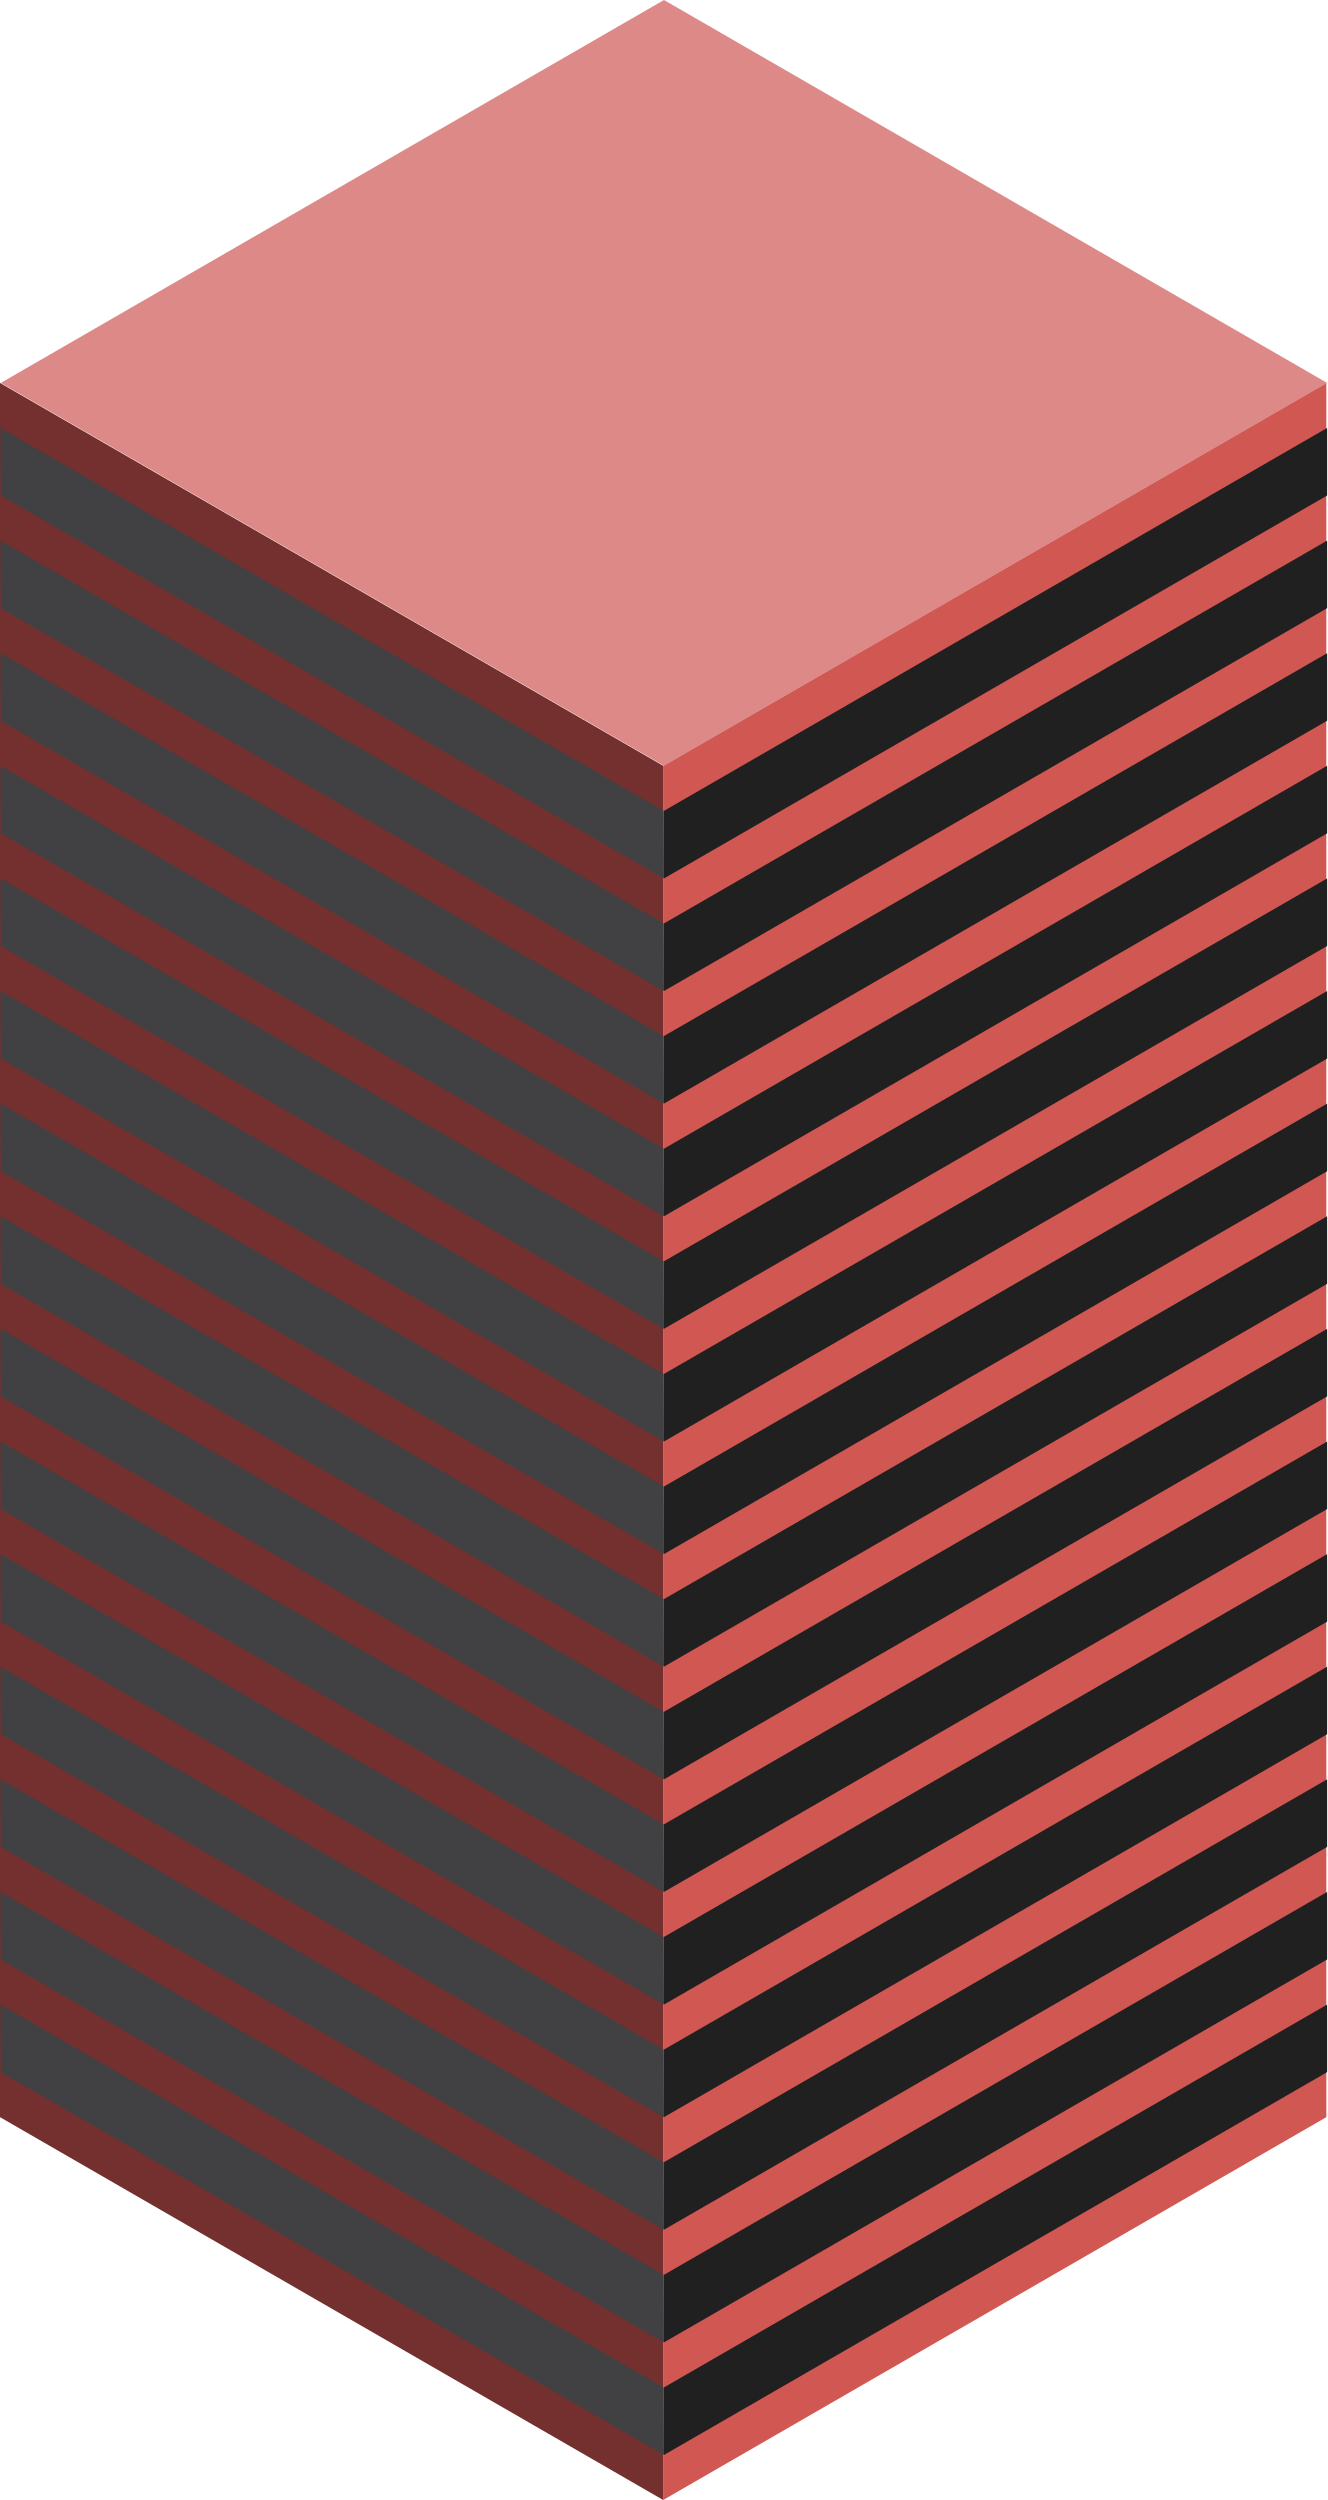
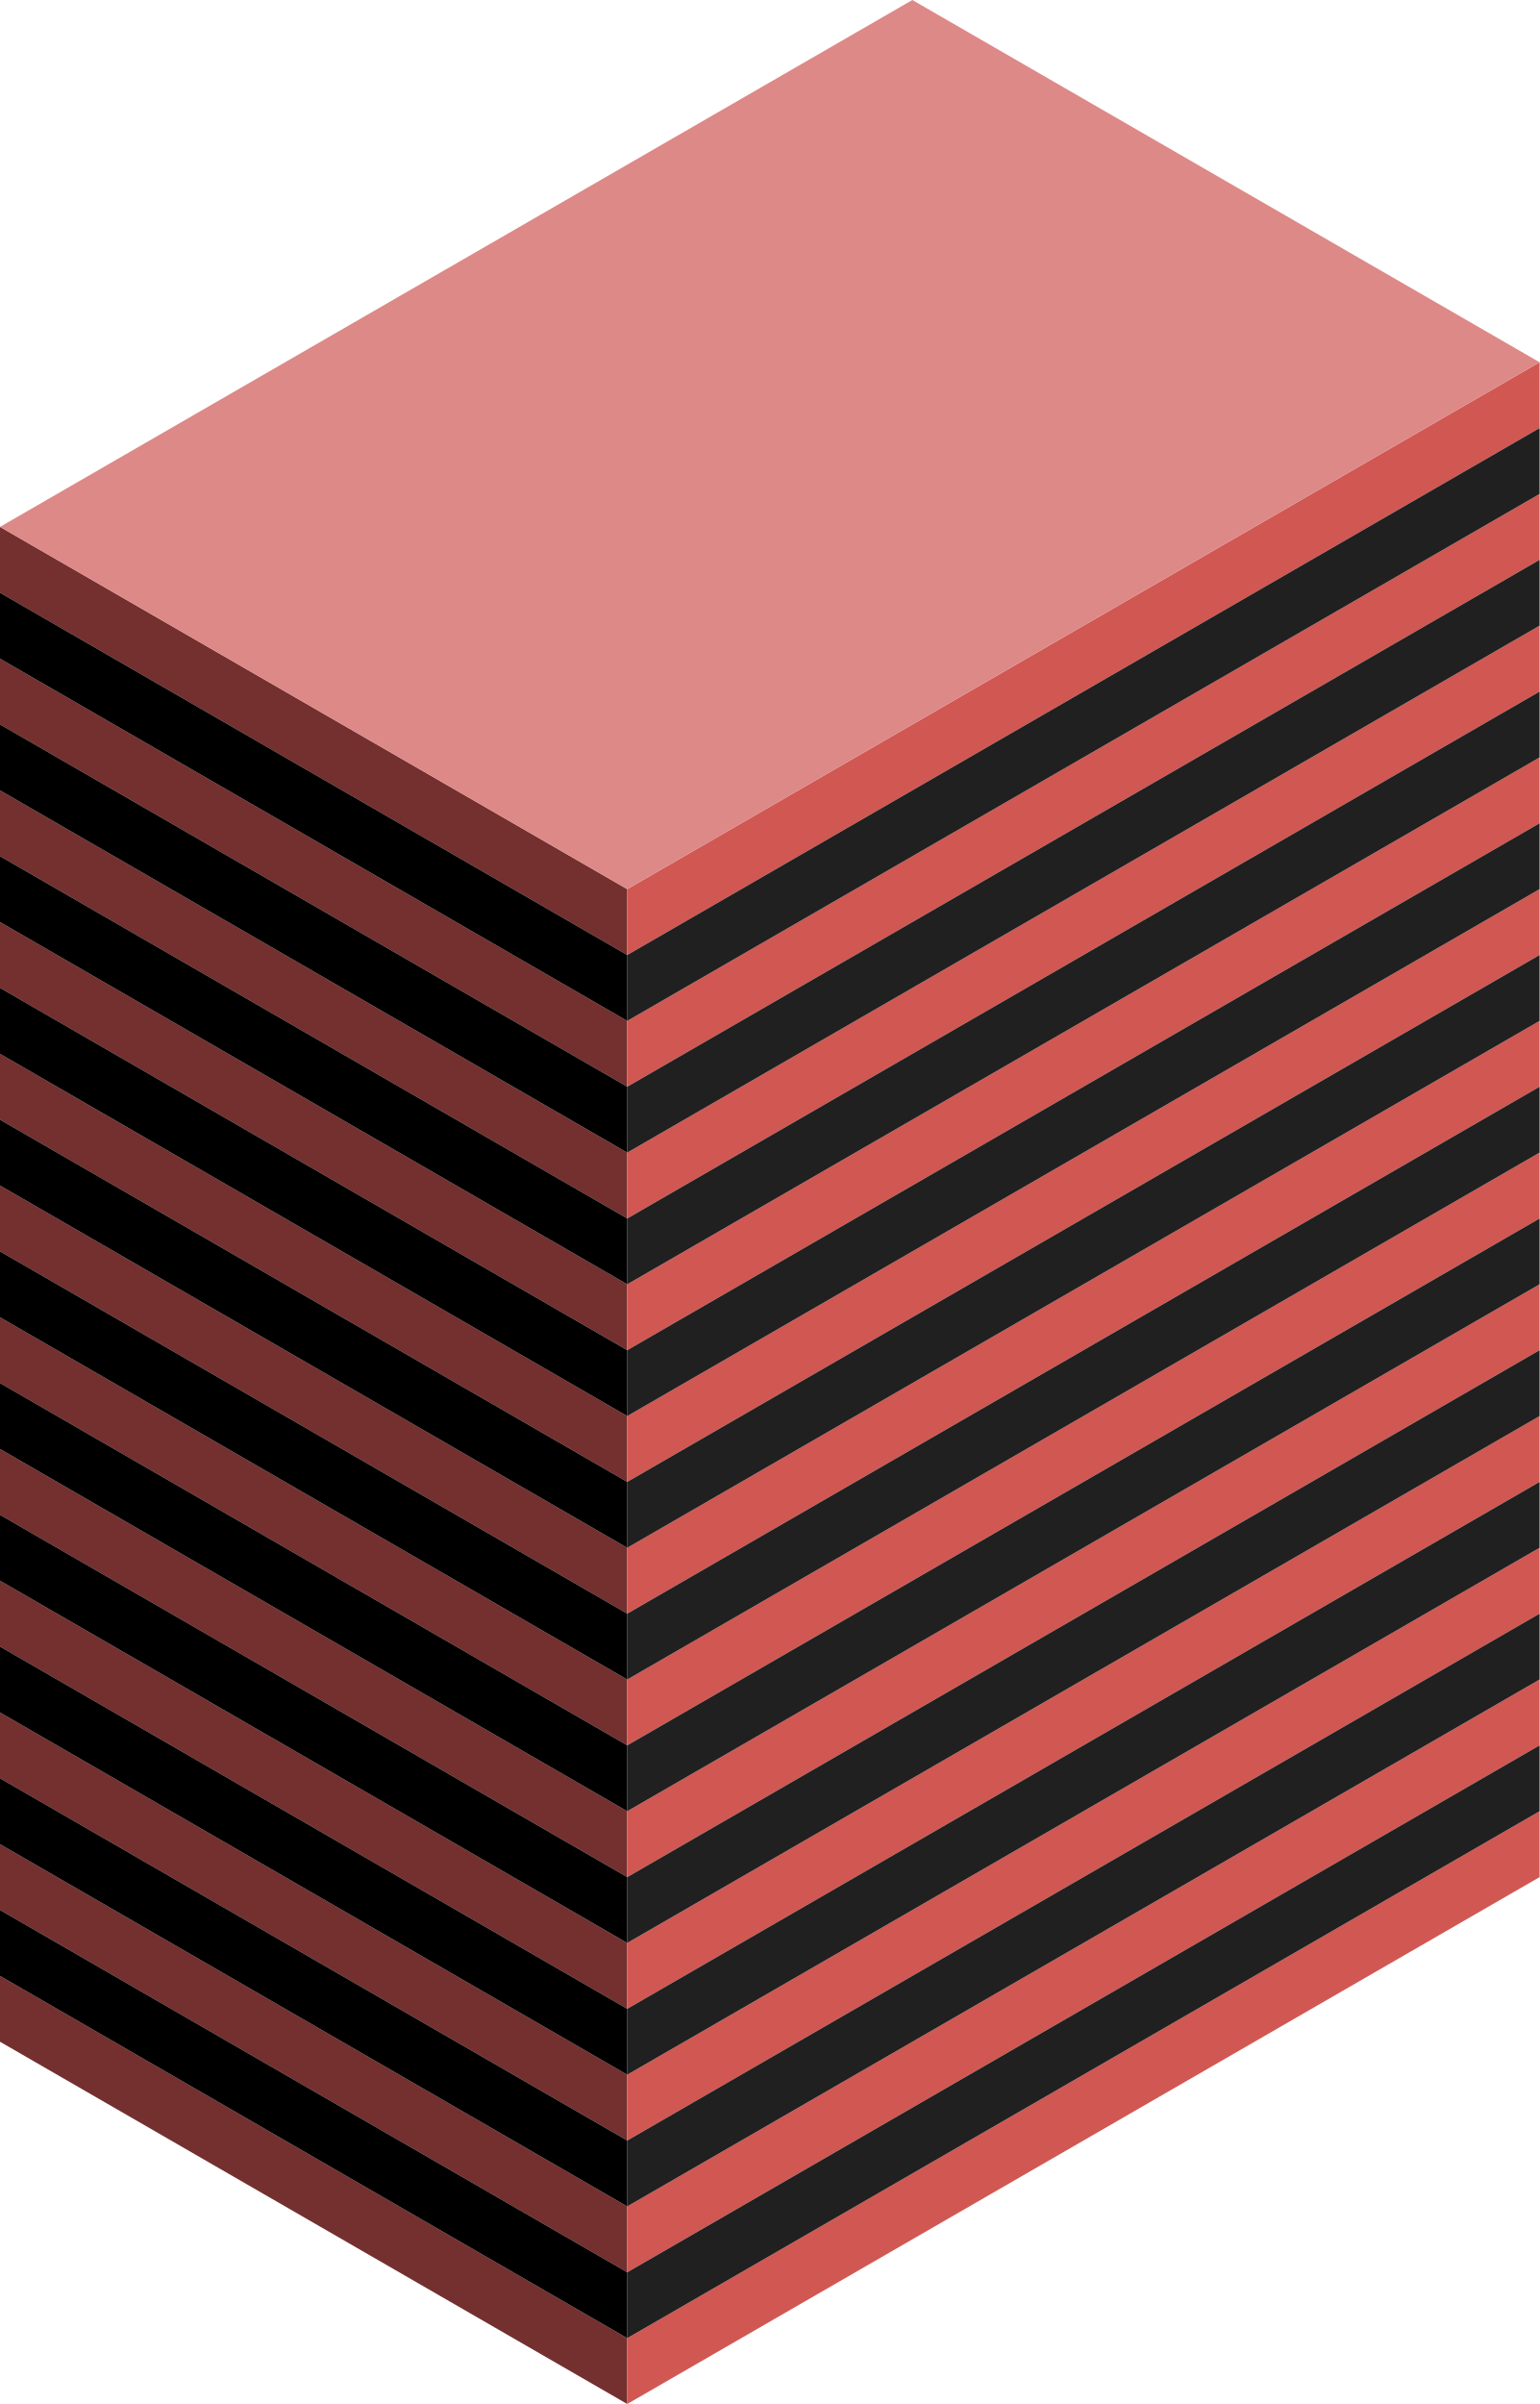
- <svg xmlns="http://www.w3.org/2000/svg" id="Layer_1" data-name="Layer 1" viewBox="0 0 170.1 320.43">
+ <svg xmlns="http://www.w3.org/2000/svg" id="Layer_1" data-name="Layer 1" viewBox="0 0 270 421.46">
  <defs>
    <style>
+       .exterior-L-prim {
+         fill: #73302f;
+       }
+ 
      .exterior-R-prim {
        fill: #d15752;
-       }
- 
-       .exterior-L-prim {
-         fill: #73302f;
      }

      .top-prim {
        fill: #dd8987;
      }

      .window-R-prim {
        fill: #202020;
      }
- 
-       .window-L-prim {
-         fill: #414042;
-       }
    </style>
  </defs>
-   <g id="group">
-     <path id="exterior-R-prim" class="exterior-R-prim" d="M85,98.15V320.43l85-49.07V49.08Z" />
-     <path id="exterior-L-prim" class="exterior-L-prim" d="M85,98.15V320.43L0,271.36V49.08Z" />
-     <path id="anchor-01_222.28" class="top-prim" d="M85.1,98.15l85-49.07L85.1,0,.1,49.08Z" />
-     <g id="window-R-prim">
-       <g id="Group-2" data-name="Group">
-         <path id="windows-R3" class="window-R-prim" d="M85.1,118.36l85-49.07v8.66l-13.68,7.9L85.1,127.02Z" />
-       </g>
-       <g id="Group-3" data-name="Group">
-         <path id="windows-R3-2" data-name="windows-R3" class="window-R-prim" d="M85.1,147.23l85-49.08v8.66l-13.68,7.91L85.1,155.89Z" />
-       </g>
-       <g id="Group-4" data-name="Group">
-         <path id="windows-R3-3" data-name="windows-R3" class="window-R-prim" d="M85.1,176.1l85-49.08v8.66l-13.68,7.9L85.1,184.76Z" />
-       </g>
-       <g id="Group-5" data-name="Group">
-         <path id="windows-R3-4" data-name="windows-R3" class="window-R-prim" d="M85.1,204.96l85-49.07v8.66l-13.68,7.9L85.1,213.62Z" />
-       </g>
-       <g id="Group-6" data-name="Group">
-         <path id="windows-R3-5" data-name="windows-R3" class="window-R-prim" d="M85.1,233.83l85-49.07v8.66l-13.68,7.9L85.1,242.49Z" />
-       </g>
-       <g id="Group-7" data-name="Group">
-         <path id="windows-R3-6" data-name="windows-R3" class="window-R-prim" d="M85.1,262.7l85-49.08v8.66l-13.68,7.91L85.1,271.36Z" />
-       </g>
-       <g id="Group-8" data-name="Group">
-         <path id="windows-R3-7" data-name="windows-R3" class="window-R-prim" d="M85.1,291.57l85-49.08v8.66l-13.68,7.9L85.1,300.23Z" />
-       </g>
-       <g id="Group-9" data-name="Group">
-         <path id="windows-R3-8" data-name="windows-R3" class="window-R-prim" d="M85.1,103.93l85-49.08v8.66l-13.68,7.9L85.1,112.59Z" />
-       </g>
-       <g id="Group-10" data-name="Group">
-         <path id="windows-R3-9" data-name="windows-R3" class="window-R-prim" d="M85.1,132.79l85-49.07v8.66l-13.68,7.9L85.1,141.45Z" />
-       </g>
-       <g id="Group-11" data-name="Group">
-         <path id="windows-R3-10" data-name="windows-R3" class="window-R-prim" d="M85.1,161.66l85-49.07v8.66l-13.68,7.9L85.1,170.32Z" />
-       </g>
-       <g id="Group-12" data-name="Group">
-         <path id="windows-R3-11" data-name="windows-R3" class="window-R-prim" d="M85.1,190.53l85-49.08v8.67l-13.68,7.9L85.1,199.19Z" />
-       </g>
-       <g id="Group-13" data-name="Group">
-         <path id="windows-R3-12" data-name="windows-R3" class="window-R-prim" d="M85.1,219.4l85-49.08v8.66l-13.68,7.9L85.1,228.06Z" />
-       </g>
-       <g id="Group-14" data-name="Group">
-         <path id="windows-R3-13" data-name="windows-R3" class="window-R-prim" d="M85.1,248.26l85-49.07v8.66l-13.68,7.9L85.1,256.93Z" />
-       </g>
-       <g id="Group-15" data-name="Group">
-         <path id="windows-R3-14" data-name="windows-R3" class="window-R-prim" d="M85.1,277.13l85-49.07v8.66l-13.68,7.9L85.1,285.79Z" />
-       </g>
-       <g id="Group-16" data-name="Group">
-         <path id="windows-R3-15" data-name="windows-R3" class="window-R-prim" d="M85.1,306l85-49.07v8.66l-13.68,7.9L85.1,314.66Z" />
-       </g>
-     </g>
-     <g id="window-L-prim">
-       <path id="windows-L2" class="window-L-prim" d="M85.06,118.36.06,69.29.1,77.95l85,49.07Z" />
-       <path id="windows-L2-2" data-name="windows-L2" class="window-L-prim" d="M85.06,147.23.06,98.15l.04,8.66,85,49.08Z" />
-       <path id="windows-L2-3" data-name="windows-L2" class="window-L-prim" d="M85.06,176.1l-85-49.08.04,8.66,85,49.08Z" />
-       <path id="windows-L2-4" data-name="windows-L2" class="window-L-prim" d="M85.06,204.96l-85-49.07.04,8.66,85,49.07Z" />
-       <path id="windows-L2-5" data-name="windows-L2" class="window-L-prim" d="M85.06,233.83l-85-49.07.04,8.66,85,49.07Z" />
-       <path id="windows-L2-6" data-name="windows-L2" class="window-L-prim" d="M85.06,262.7l-85-49.08.04,8.66,85,49.08Z" />
-       <path id="windows-L2-7" data-name="windows-L2" class="window-L-prim" d="M85.06,291.57l-85-49.08.04,8.66,85,49.08Z" />
-       <path id="windows-L2-8" data-name="windows-L2" class="window-L-prim" d="M85.06,103.93.06,54.85.1,63.51l85,49.08Z" />
-       <path id="windows-L2-9" data-name="windows-L2" class="window-L-prim" d="M85.06,132.79.06,83.72.1,92.38l85,49.07Z" />
-       <path id="windows-L2-10" data-name="windows-L2" class="window-L-prim" d="M85.06,161.66l-85-49.07.04,8.66,85,49.07Z" />
-       <path id="windows-L2-11" data-name="windows-L2" class="window-L-prim" d="M85.06,190.53l-85-49.08.04,8.67,85,49.07Z" />
-       <path id="windows-L2-12" data-name="windows-L2" class="window-L-prim" d="M85.06,219.4l-85-49.08.04,8.66,85,49.08Z" />
-       <path id="windows-L2-13" data-name="windows-L2" class="window-L-prim" d="M85.06,248.26l-85-49.07.04,8.66,85,49.08Z" />
-       <path id="windows-L2-14" data-name="windows-L2" class="window-L-prim" d="M85.06,277.13l-85-49.07.04,8.66,85,49.07Z" />
-       <path id="windows-L2-15" data-name="windows-L2" class="window-L-prim" d="M85.06,306l-85-49.07.04,8.66,85,49.07Z" />
-     </g>
+   <g>
+     <polygon class="exterior-L-prim" points="110 248.26 0 184.75 0 196.3 110 259.8 110 248.26" />
+     <polygon class="exterior-L-prim" points="110 225.16 0 161.65 0 173.2 110 236.71 110 225.16" />
+     <polygon class="exterior-L-prim" points="110 340.63 0 277.12 0 288.67 110 352.18 110 340.63" />
+     <polygon class="exterior-L-prim" points="110 386.82 0 323.31 0 334.86 110 398.37 110 386.82" />
+     <polygon class="exterior-L-prim" points="110 317.54 0 254.03 0 265.58 110 329.09 110 317.54" />
+     <polygon class="exterior-L-prim" points="110 294.45 0 230.94 0 242.48 110 305.99 110 294.45" />
+     <polygon class="exterior-L-prim" points="110 271.35 0 207.84 0 219.39 110 282.9 110 271.35" />
+     <polygon class="exterior-L-prim" points="110 202.07 0 138.56 0 150.11 110 213.62 110 202.07" />
+     <polygon class="exterior-L-prim" points="110 155.88 0 92.37 0 103.92 110 167.43 110 155.88" />
+     <polygon class="exterior-L-prim" points="0 346.41 0 357.95 110 421.46 110 409.92 0 346.41" />
+     <polygon class="exterior-L-prim" points="110 178.98 0 115.47 0 127.01 110 190.52 110 178.98" />
+     <polygon class="exterior-L-prim" points="110 363.73 0 300.22 0 311.77 110 375.27 110 363.73" />
+     <polygon class="exterior-R-prim" points="110 282.9 270 190.52 270 178.98 110 271.35 110 282.9" />
+     <polygon class="exterior-R-prim" points="110 305.99 270 213.62 270 202.07 110 294.45 110 305.99" />
+     <polygon class="exterior-R-prim" points="110 421.46 270 329.09 270 317.54 110 409.92 110 421.46" />
+     <polygon class="exterior-R-prim" points="110 352.18 270 259.8 270 248.26 110 340.63 110 352.18" />
+     <polygon class="exterior-R-prim" points="110 398.37 270 305.99 270 294.45 110 386.82 110 398.37" />
+     <polygon class="exterior-R-prim" points="110 236.71 270 144.33 270 132.79 110 225.16 110 236.71" />
+     <polygon class="exterior-R-prim" points="110 375.27 270 282.9 270 271.35 110 363.73 110 375.27" />
+     <polygon class="exterior-R-prim" points="110 329.09 270 236.71 270 225.16 110 317.54 110 329.09" />
+     <polygon class="exterior-R-prim" points="110 259.8 270 167.43 270 155.88 110 248.26 110 259.8" />
+     <polygon class="exterior-R-prim" points="110 155.88 110 167.43 270 75.05 270 63.51 110 155.88" />
+     <polygon class="exterior-R-prim" points="110 213.62 270 121.24 270 109.69 110 202.07 110 213.62" />
+     <polygon class="exterior-R-prim" points="110 190.52 270 98.15 270 86.6 110 178.98 110 190.52" />
+     <polygon id="anchor_0_155.88_270" class="top-prim" points="270 63.51 160 0 0 92.37 110 155.88 270 63.51" />
+     <polygon class="window-R-prim" points="110 178.98 270 86.6 270 75.05 110 167.43 110 178.98" />
+     <polygon class="window-R-prim" points="110 225.16 270 132.79 270 121.24 110 213.62 110 225.16" />
+     <polygon class="window-R-prim" points="110 271.35 270 178.98 270 167.43 110 259.8 110 271.35" />
+     <polygon class="window-R-prim" points="110 317.54 270 225.16 270 213.62 110 305.99 110 317.54" />
+     <polygon class="window-R-prim" points="110 363.73 270 271.35 270 259.8 110 352.18 110 363.73" />
+     <polygon class="window-R-prim" points="110 409.92 270 317.54 270 305.99 110 398.37 110 409.92" />
+     <polygon class="window-R-prim" points="110 202.07 270 109.69 270 98.15 110 190.52 110 202.07" />
+     <polygon class="window-R-prim" points="110 248.26 270 155.88 270 144.33 110 236.71 110 248.26" />
+     <polygon class="window-R-prim" points="110 294.45 270 202.07 270 190.52 110 282.9 110 294.45" />
+     <polygon class="window-R-prim" points="110 340.63 270 248.26 270 236.71 110 329.09 110 340.63" />
+     <polygon class="window-R-prim" points="110 386.82 270 294.45 270 282.9 110 375.27 110 386.82" />
+     <polygon points="110 167.43 0 103.92 0 115.47 110 178.98 110 167.43" />
+     <polygon points="110 213.62 0 150.11 0 161.65 110 225.16 110 213.62" />
+     <polygon points="110 259.8 0 196.3 0 207.84 110 271.35 110 259.8" />
+     <polygon points="110 305.99 0 242.48 0 254.03 110 317.54 110 305.99" />
+     <polygon points="110 352.18 0 288.67 0 300.22 110 363.73 110 352.18" />
+     <polygon points="110 398.37 0 334.86 0 346.41 110 409.92 110 398.37" />
+     <polygon points="110 190.52 0 127.01 0 138.56 110 202.07 110 190.52" />
+     <polygon points="110 236.71 0 173.2 0 184.75 110 248.26 110 236.71" />
+     <polygon points="110 282.9 0 219.39 0 230.94 110 294.45 110 282.9" />
+     <polygon points="110 329.09 0 265.58 0 277.12 110 340.63 110 329.09" />
+     <polygon points="110 375.27 0 311.77 0 323.31 110 386.82 110 375.27" />
  </g>
</svg>
